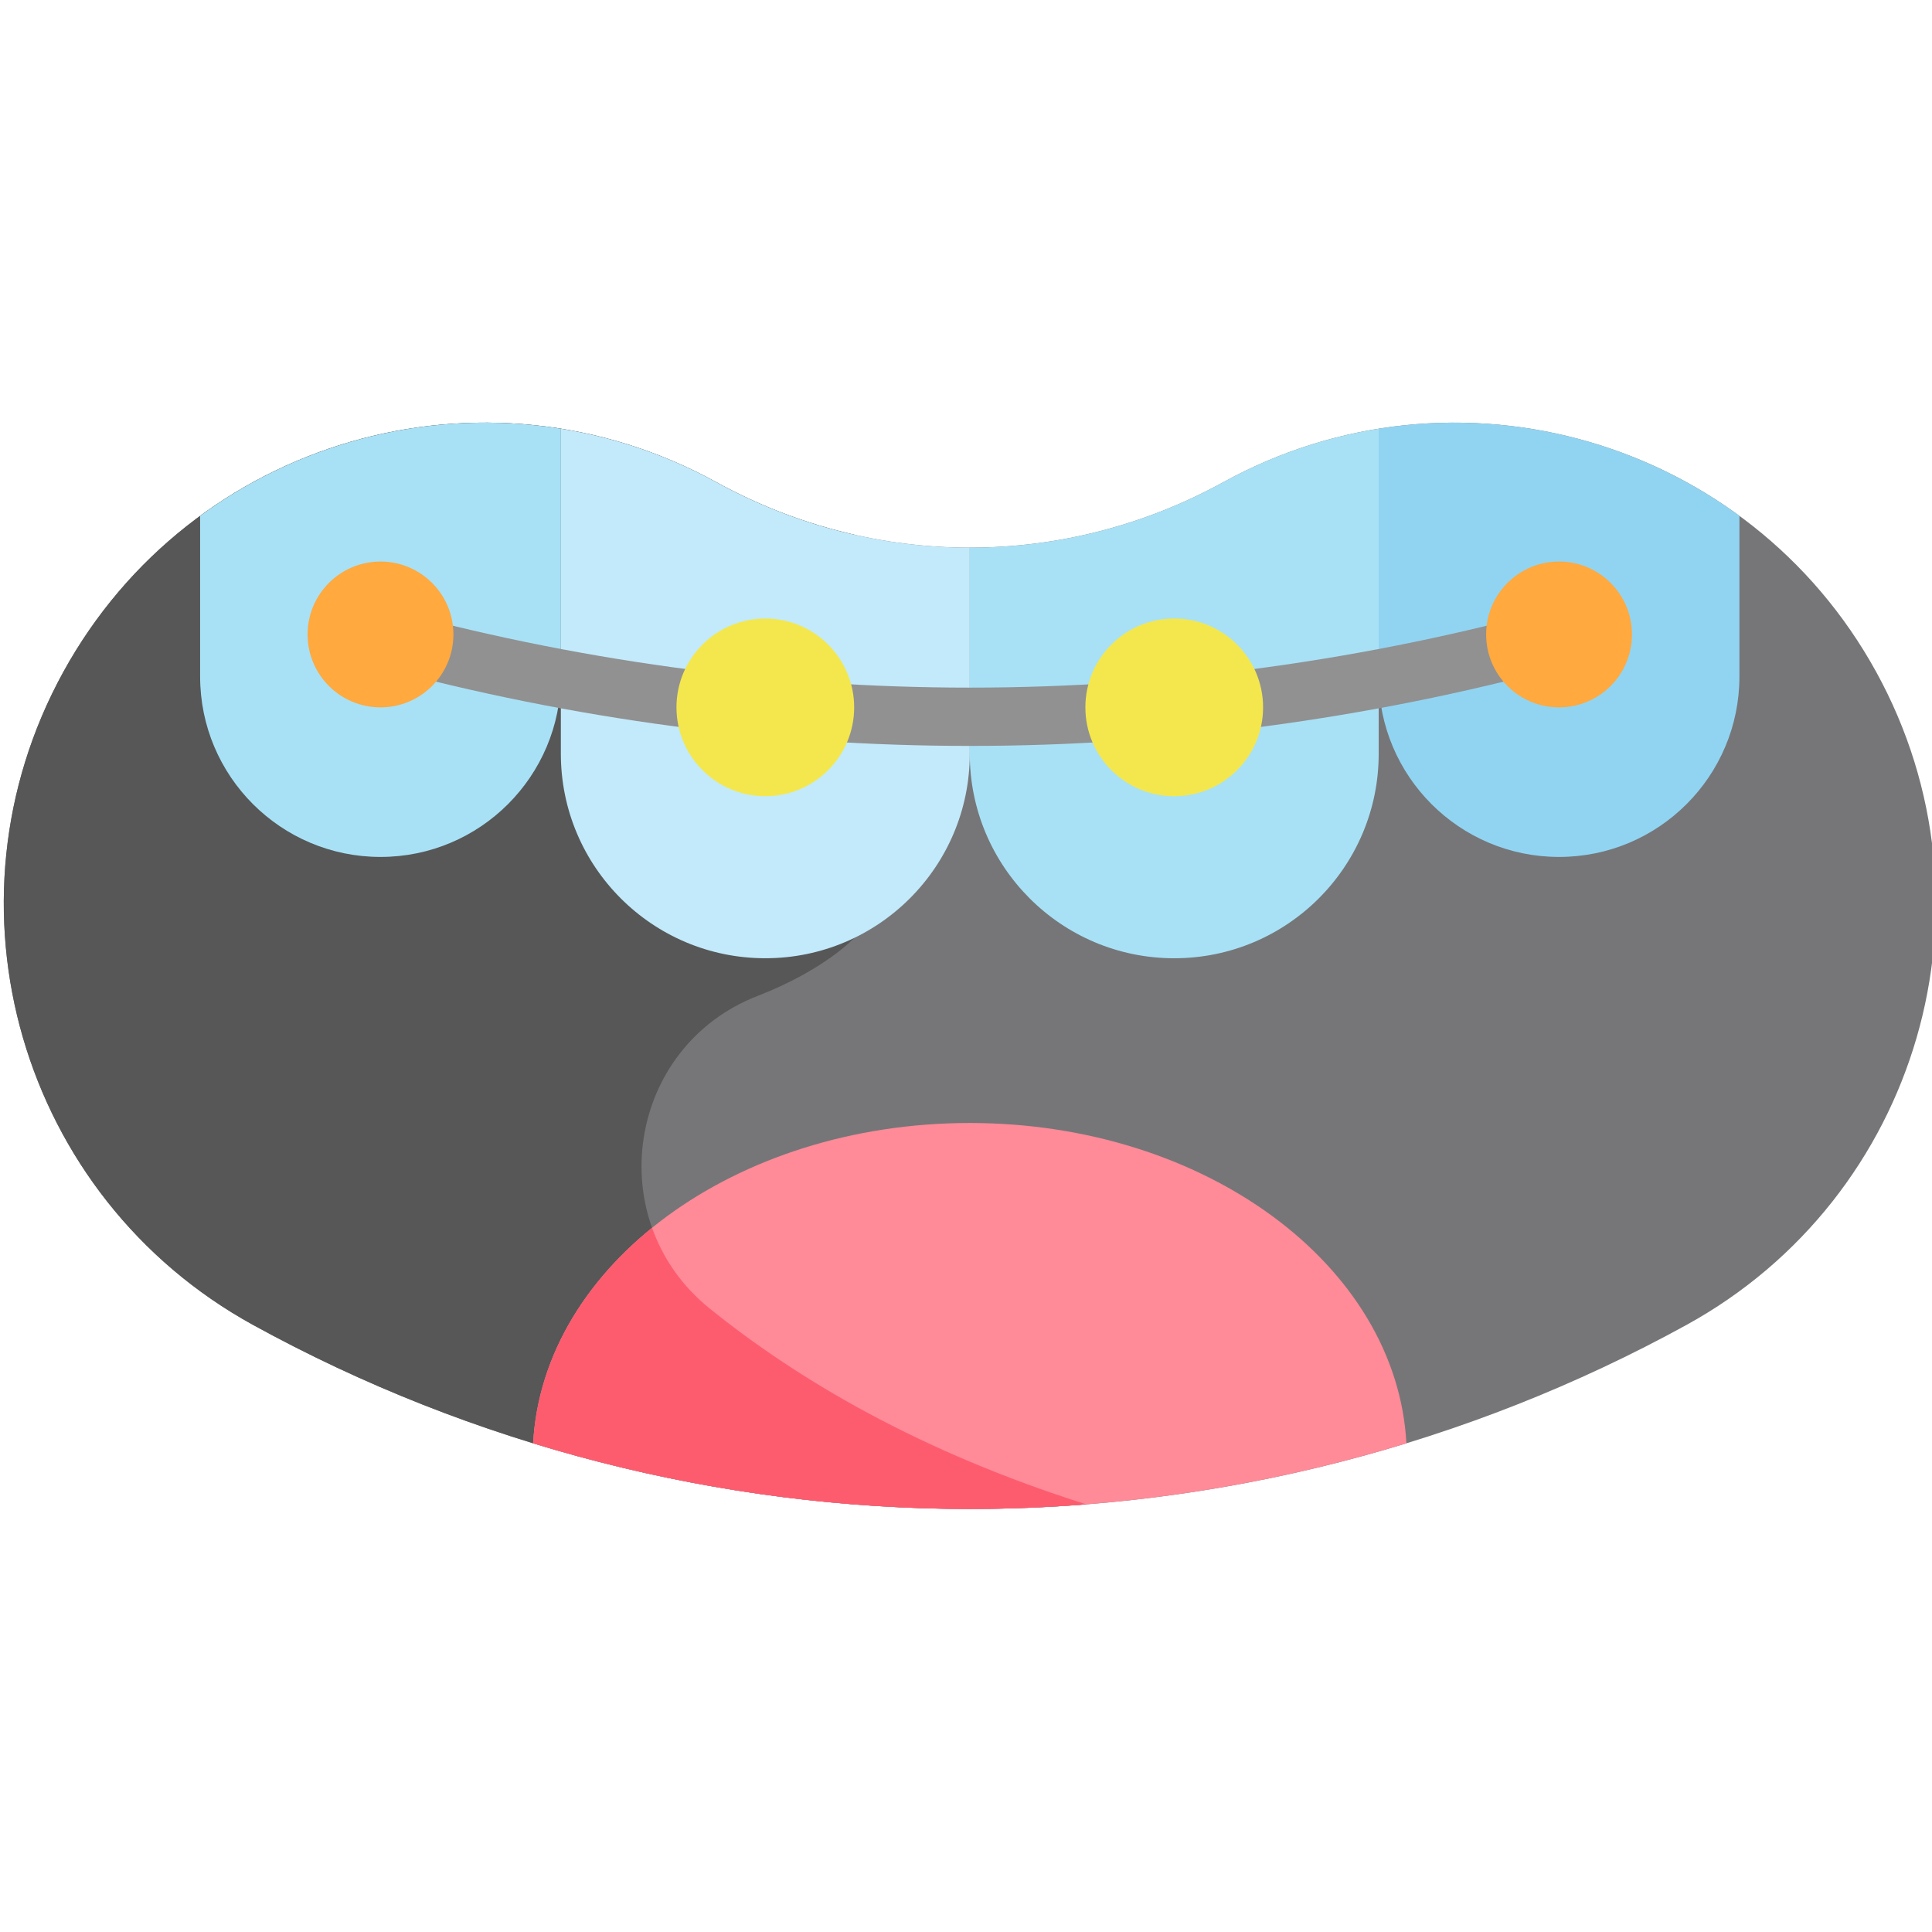
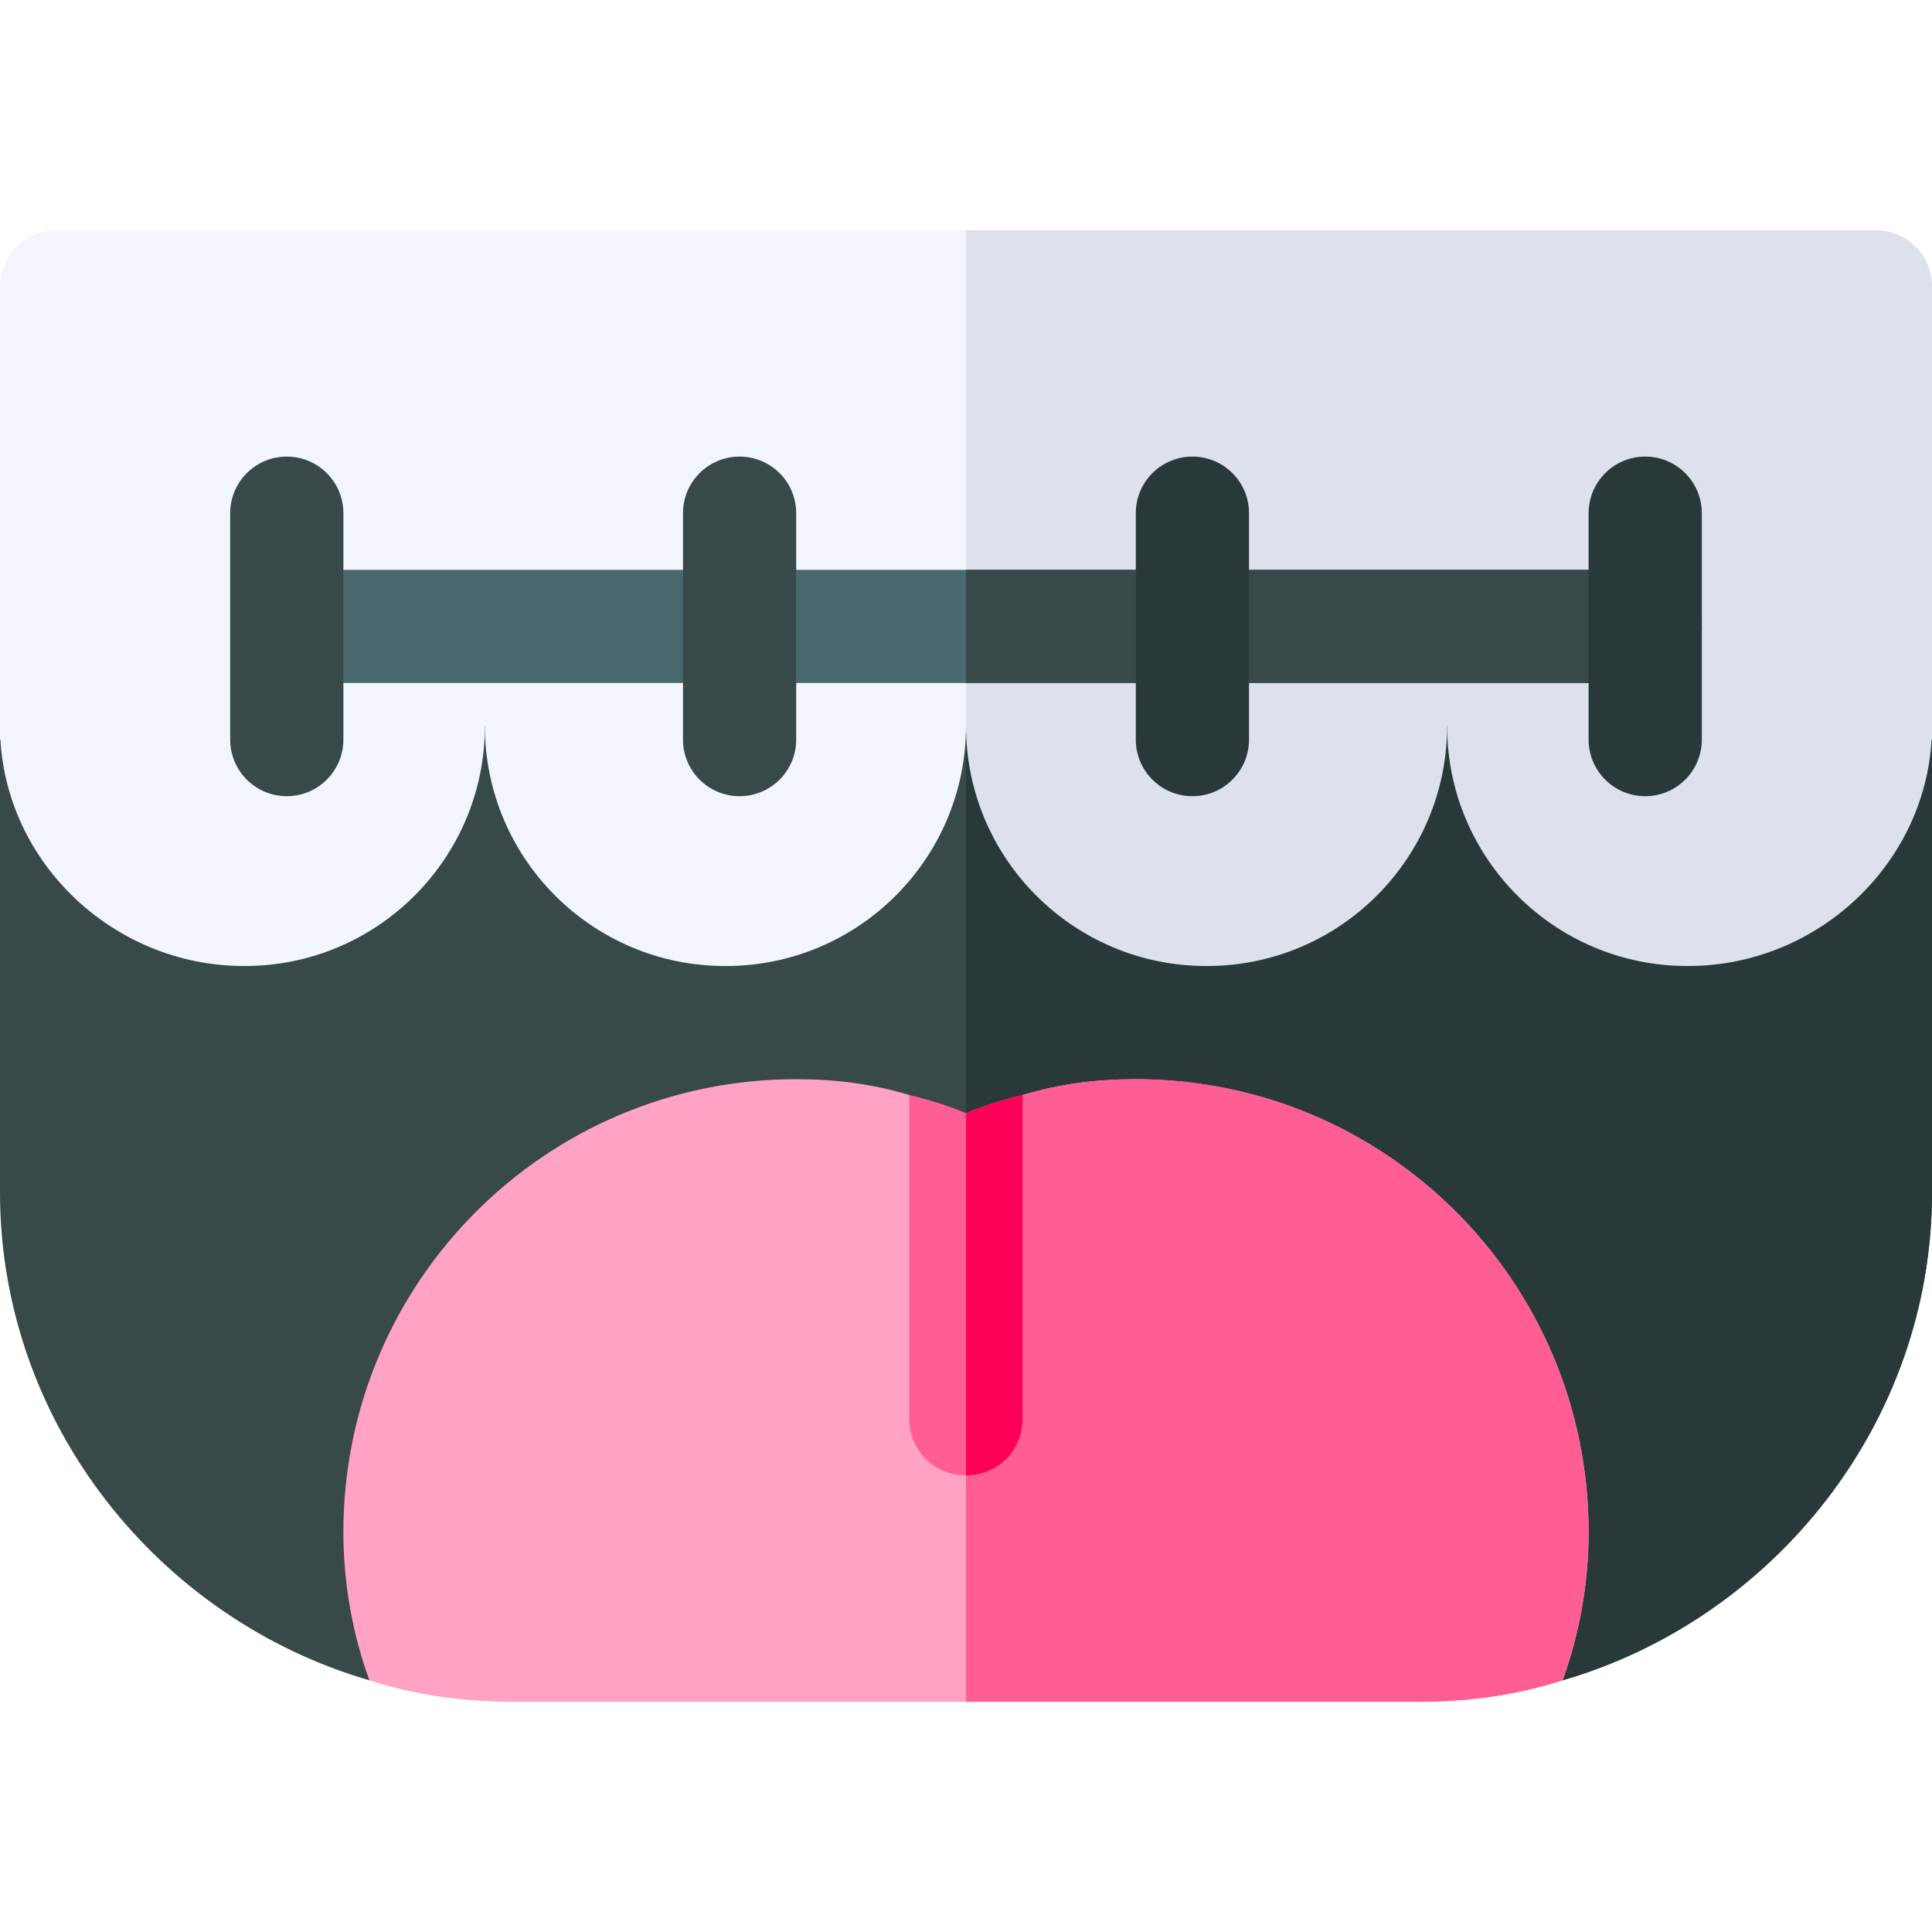
- <svg xmlns="http://www.w3.org/2000/svg" height="512pt" viewBox="-1 -112 512.001 512" width="512pt">
-   <path d="m256 287.891c-66.223 0-131.906-16.863-189.938-48.77-61.672-33.906-84.18-111.387-50.277-173.055 33.906-61.672 111.391-84.184 173.059-50.277 42.051 23.117 92.262 23.117 134.32 0 61.668-33.906 139.148-11.395 173.051 50.277 33.906 61.672 11.395 139.152-50.277 173.055-58.035 31.906-123.715 48.77-189.938 48.77zm0 0" fill="#767678" />
-   <path d="m187.051 234.754c-28.918-23.336-21.918-69.387 12.73-82.824 17.809-6.906 25.582-15.359 25.582-15.359v-106.883c-12.57-2.855-24.859-7.488-36.523-13.902-61.668-33.902-139.148-11.395-173.055 50.277-33.902 61.672-11.395 139.152 50.277 173.055 58.031 31.906 123.711 48.77 189.938 48.77 10.316 0 20.617-.406 30.879-1.219-43.809-13.836-76.18-32.828-99.828-51.914zm0 0" fill="#575757" />
-   <path d="m99.836 115.098c26.398 0 47.797-21.402 47.797-47.801v-65.695c-33.727-5.406-68.266 3.074-95.598 23.109v42.586c0 26.398 21.402 47.801 47.801 47.801zm0 0" fill="#a8e1f6" />
-   <path d="m412.164 115.098c26.398 0 47.801-21.402 47.801-47.801v-42.59c-27.332-20.031-61.867-28.512-95.598-23.105v65.695c0 26.398 21.398 47.801 47.797 47.801zm0 0" fill="#91d4f2" />
-   <path d="m201.816 141.945c29.926 0 54.184-24.262 54.184-54.184v-54.633c-23.066 0-46.133-5.781-67.156-17.34-13.207-7.262-27.137-11.926-41.211-14.18v86.152c0 29.922 24.262 54.184 54.184 54.184zm0 0" fill="#c2eafb" />
-   <path d="m256 33.129v54.633c0 29.922 24.258 54.184 54.184 54.184 29.926 0 54.184-24.262 54.184-54.184v-86.156c-14.07 2.258-28 6.922-41.203 14.18-21.031 11.562-44.098 17.344-67.164 17.344zm0 0" fill="#a8e1f6" />
-   <path d="m256 185.605c-62.328 0-113.148 37.676-115.715 84.887 37.395 11.469 76.457 17.398 115.715 17.398s78.32-5.926 115.715-17.398c-2.566-47.211-53.387-84.887-115.715-84.887zm0 0" fill="#ff8a98" />
-   <path d="m412.168 48.852c-50.789 14.09-103.469 21.375-156.168 21.375s-105.379-7.289-156.164-21.375v16.027c50.852 13.719 103.5 20.797 156.164 20.797s105.312-7.078 156.168-20.797zm0 0" fill="#919191" />
-   <path d="m225.363 75.461c0 13.004-10.543 23.543-23.547 23.543s-23.543-10.539-23.543-23.543c0-13.004 10.539-23.547 23.543-23.547s23.547 10.543 23.547 23.547zm0 0" fill="#f4e74d" />
-   <path d="m119.16 56.137c0 10.672-8.652 19.324-19.324 19.324-10.672 0-19.324-8.652-19.324-19.324 0-10.676 8.652-19.324 19.324-19.324 10.672 0 19.324 8.648 19.324 19.324zm0 0" fill="#ffa93f" />
-   <path d="m431.488 56.137c0 10.672-8.648 19.324-19.324 19.324-10.672 0-19.324-8.652-19.324-19.324 0-10.676 8.652-19.324 19.324-19.324 10.676 0 19.324 8.648 19.324 19.324zm0 0" fill="#ffa93f" />
-   <path d="m333.73 75.461c0 13.004-10.543 23.543-23.547 23.543s-23.547-10.539-23.547-23.543c0-13.004 10.543-23.547 23.547-23.547s23.547 10.543 23.547 23.547zm0 0" fill="#f4e74d" />
-   <path d="m140.285 270.492c37.395 11.469 76.461 17.398 115.715 17.398 10.309 0 20.625-.41 30.879-1.223-43.797-13.832-76.184-32.832-99.828-51.914-7.379-5.953-12.414-13.379-15.254-21.371-18.559 15.031-30.309 35.023-31.512 57.109zm0 0" fill="#fd5c6f" />
+ <svg xmlns="http://www.w3.org/2000/svg" height="512pt" viewBox="0 -61 512 512" width="512pt">
+   <path d="m512 135v120c0 61.199-42.102 113.098-97.898 129.301l-8.102-39.301c0-57.898-47.102-105-105-105-23.402 0-37.5 7.801-45 10.199-6.898-2.102-21.898-10.199-45-10.199-57.898 0-105 47.102-105 105l-8.102 39.301c-55.797-16.203-97.898-68.102-97.898-129.301v-120h15.301c1.801 24.898 23.801 45 49.598 45 25.5 0 46.5-20.102 48.301-45 .301-1.199.301-2.402.301-3.602h30c0 1.199 0 2.402.301 3.602 1.801 24.898 22.801 45 48.598 45 25.5 0 46.5-20.102 48.301-45 .301-1.199.301-2.402.301-3.602h30c0 1.199 0 2.402.301 3.602 1.801 24.898 22.801 45 48.598 45 25.5 0 46.5-20.102 48.301-45 .301-1.199.301-2.402.301-3.602h30c0 1.199 0 2.402.301 3.602 1.801 24.898 22.801 45 48.301 45h.297c25.5 0 47.5-20.102 49.301-45zm0 0" fill="#384949" />
+   <path d="m512 135v120c0 61.199-42.102 113.098-97.898 129.301l-8.102-39.301c0-57.898-47.102-105-105-105-23.402 0-37.5 7.801-45 10.199v-118.801h15c0 1.199 0 2.402.301 3.602 1.801 24.898 22.801 45 48.598 45 25.5 0 46.5-20.102 48.301-45 .301-1.199.301-2.402.301-3.602h30c0 1.199 0 2.402.301 3.602 1.801 24.898 22.801 45 48.301 45h.297c25.5 0 47.5-20.102 49.301-45zm0 0" fill="#293939" />
+   <path d="m128.5 0 12.188 60-12.188 71.398c0 35.102-28.5 63.602-63.602 63.602h-.297c-35.102 0-64.602-28.5-64.602-63.602v-116.398c0-8.402 6.598-15 15-15zm0 0" fill="#f2f6fc" />
+   <path d="m383.5 0 15 60-15 71.398c0 35.102-28.5 63.602-63.602 63.602h-.297c-35.102 0-63.602-28.5-63.602-63.602l-11.25-71.398 11.25-60zm0 0" fill="#dce1eb" />
+   <path d="m256 0v131.398c0 35.102-28.5 63.602-63.602 63.602h-.297c-35.102 0-63.602-28.5-63.602-63.602v-131.398zm0 0" fill="#f2f6fc" />
+   <path d="m512 15v116.398c0 35.102-29.5 63.602-64.602 63.602h-.297c-35.102 0-63.602-28.5-63.602-63.602v-131.398h113.5c8.402 0 15 6.598 15 15zm0 0" fill="#dce1eb" />
+   <path d="m451 105c0 8.398-6.598 15-15 15h-360c-8.402 0-15-6.602-15-15 0-8.402 6.598-15 15-15h360c8.402 0 15 6.598 15 15zm0 0" fill="#4a696f" />
+   <path d="m451 105c0 8.398-6.598 15-15 15h-180v-30h180c8.402 0 15 6.598 15 15zm0 0" fill="#384949" />
+   <path d="m436 150c-8.289 0-15-6.711-15-15v-60c0-8.289 6.711-15 15-15s15 6.711 15 15v60c0 8.289-6.711 15-15 15zm0 0" fill="#293939" />
+   <path d="m316 150c-8.289 0-15-6.711-15-15v-60c0-8.289 6.711-15 15-15s15 6.711 15 15v60c0 8.289-6.711 15-15 15zm0 0" fill="#293939" />
+   <path d="m196 150c-8.289 0-15-6.711-15-15v-60c0-8.289 6.711-15 15-15s15 6.711 15 15v60c0 8.289-6.711 15-15 15zm0 0" fill="#384949" />
+   <path d="m76 150c-8.289 0-15-6.711-15-15v-60c0-8.289 6.711-15 15-15s15 6.711 15 15v60c0 8.289-6.711 15-15 15zm0 0" fill="#384949" />
+   <path d="m421 345c0 13.5-2.402 27-6.898 39.301-12 3.898-24.902 5.699-38.102 5.699h-240c-13.199 0-26.102-1.801-38.102-5.699-4.496-12.301-6.898-25.801-6.898-39.301 0-66.301 53.699-120 120-120 10.199 0 20.098 1.199 30 4.199l15 21 15-21c9.902-3 19.801-4.199 30-4.199 66.301 0 120 53.699 120 120zm0 0" fill="#ffa2c3" />
+   <path d="m421 345c0 13.5-2.402 27-6.898 39.301-12 3.898-24.902 5.699-38.102 5.699h-120v-139.801l15-21c9.902-3 19.801-4.199 30-4.199 66.301 0 120 53.699 120 120zm0 0" fill="#ff5e95" />
+   <path d="m271 229.199v85.801c0 8.398-6.598 15-15 15s-15-6.602-15-15v-85.801c5.098 1.199 9.902 2.699 15 4.801 5.098-2.102 9.902-3.602 15-4.801zm0 0" fill="#ff5e95" />
+   <path d="m271 229.199v85.801c0 8.398-6.598 15-15 15v-96c5.098-2.102 9.902-3.602 15-4.801zm0 0" fill="#ff0059" />
</svg>
